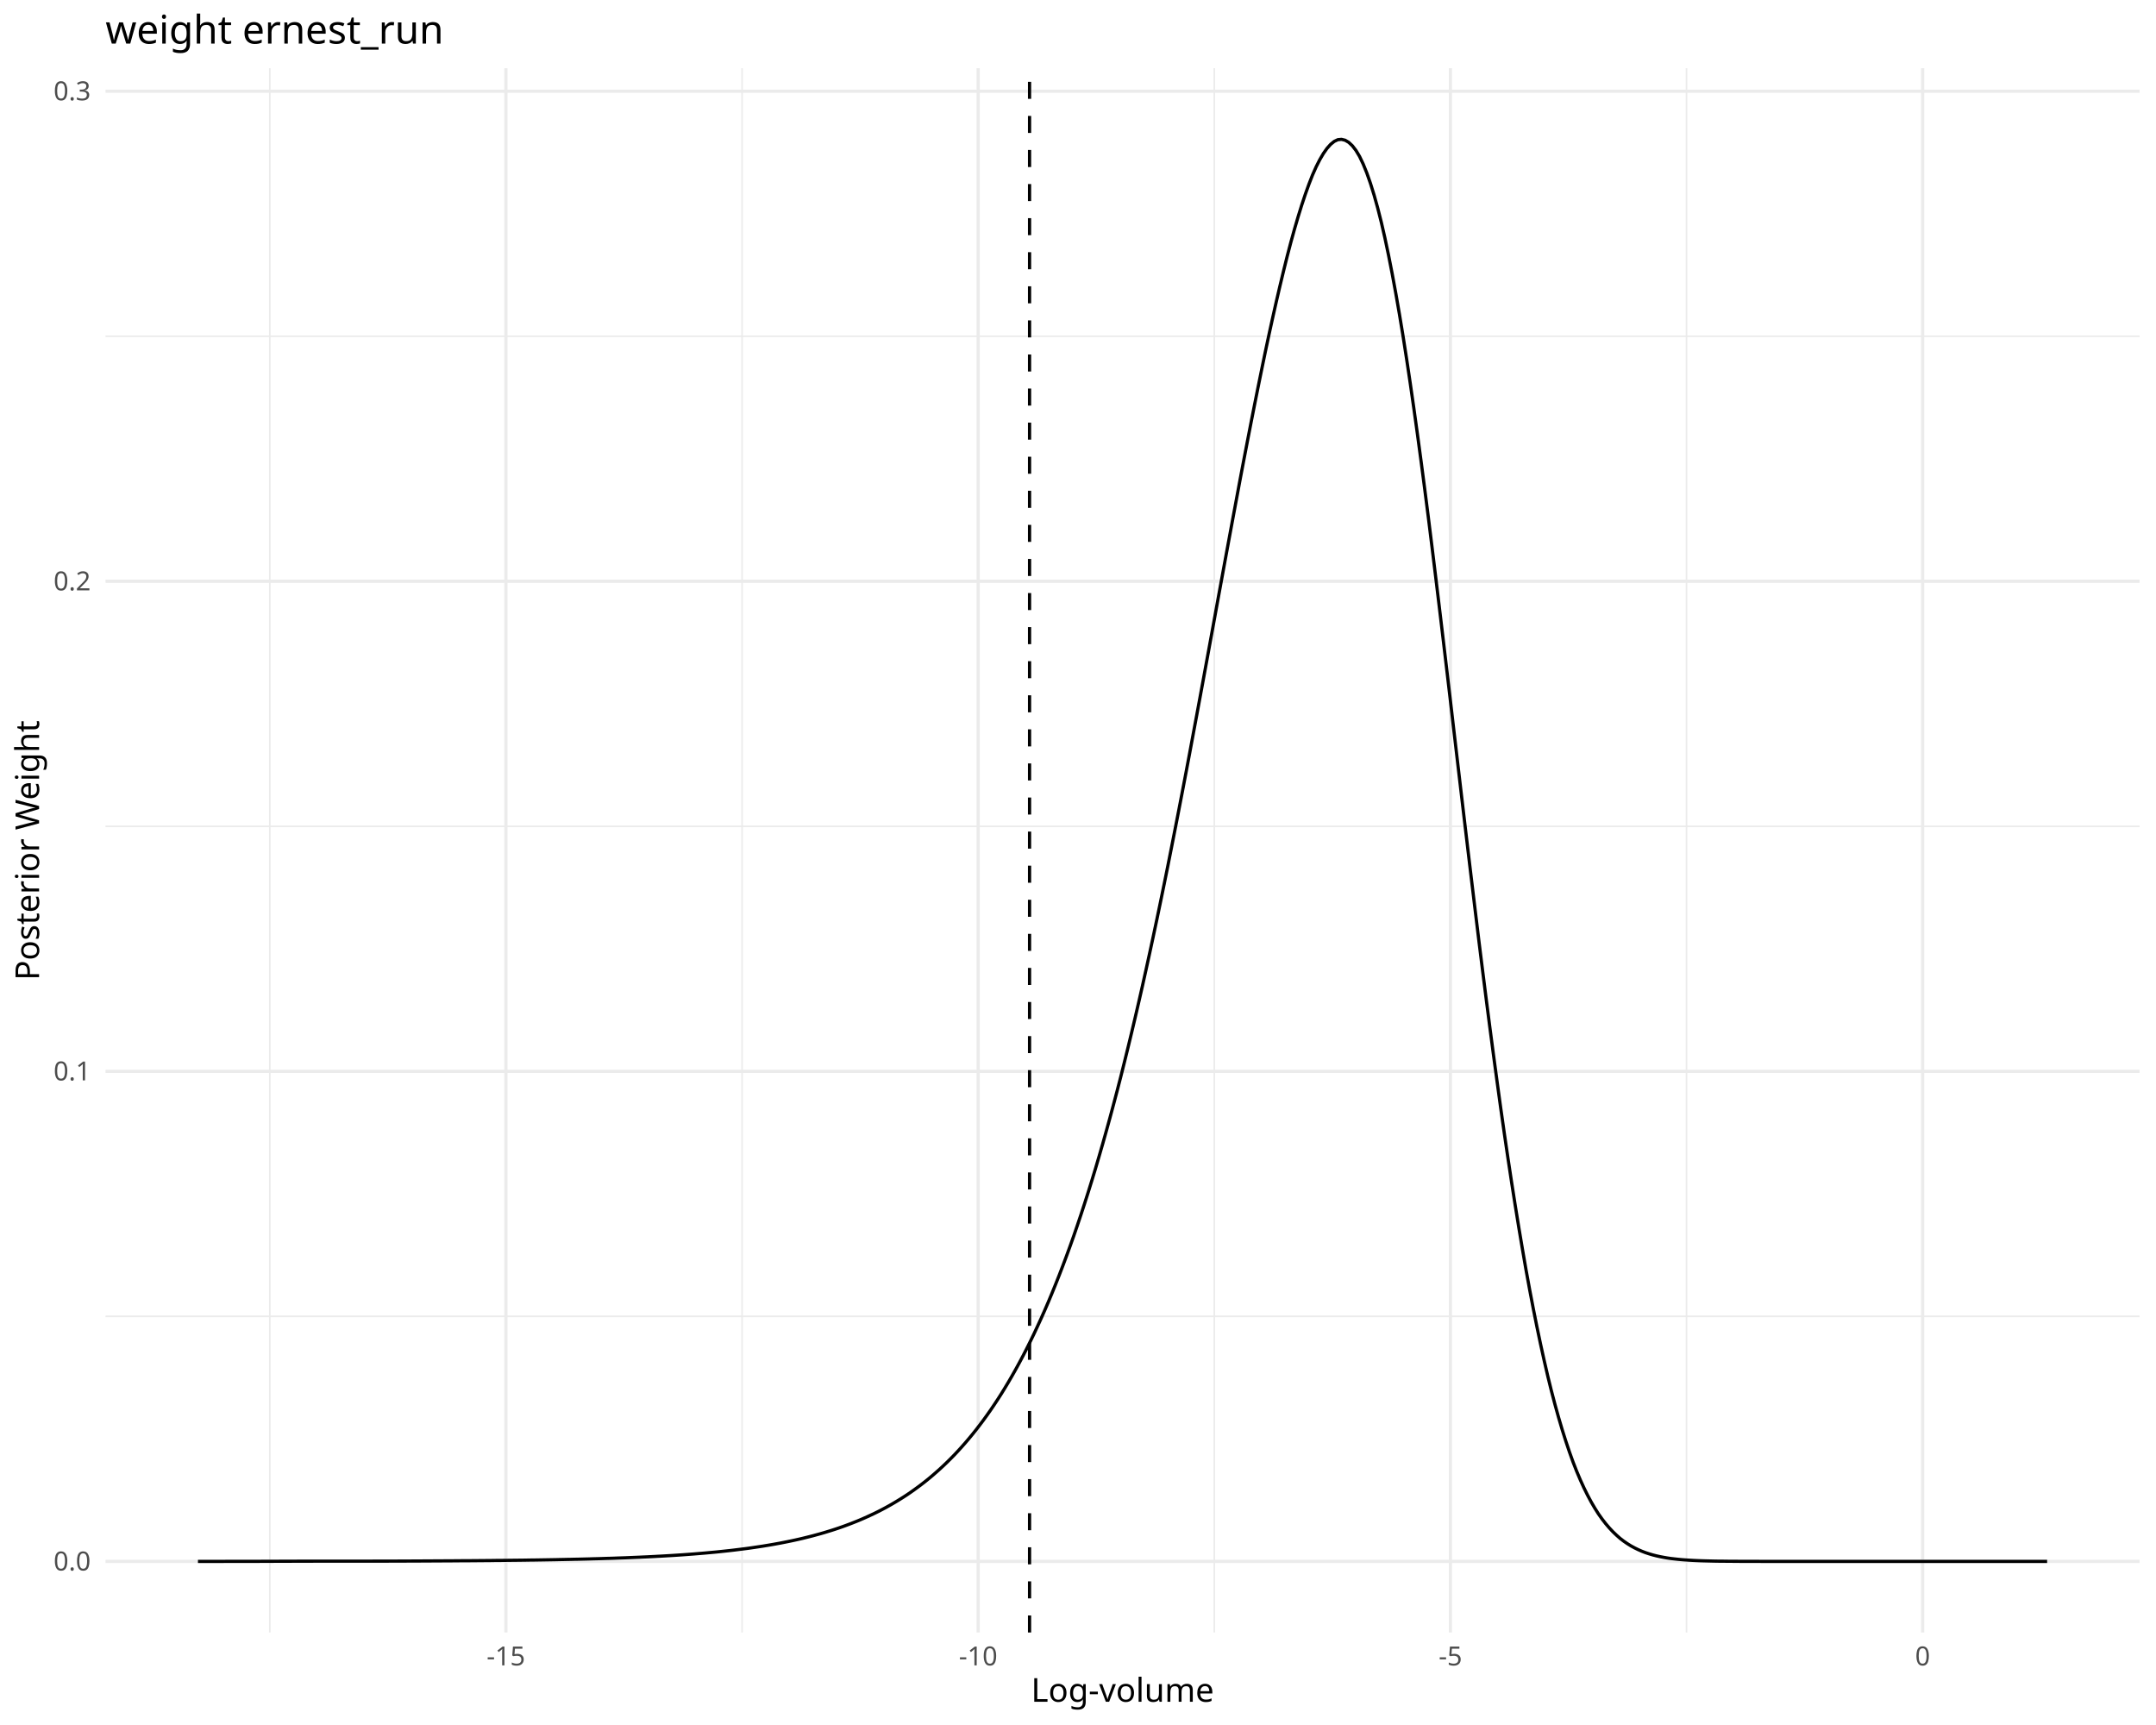
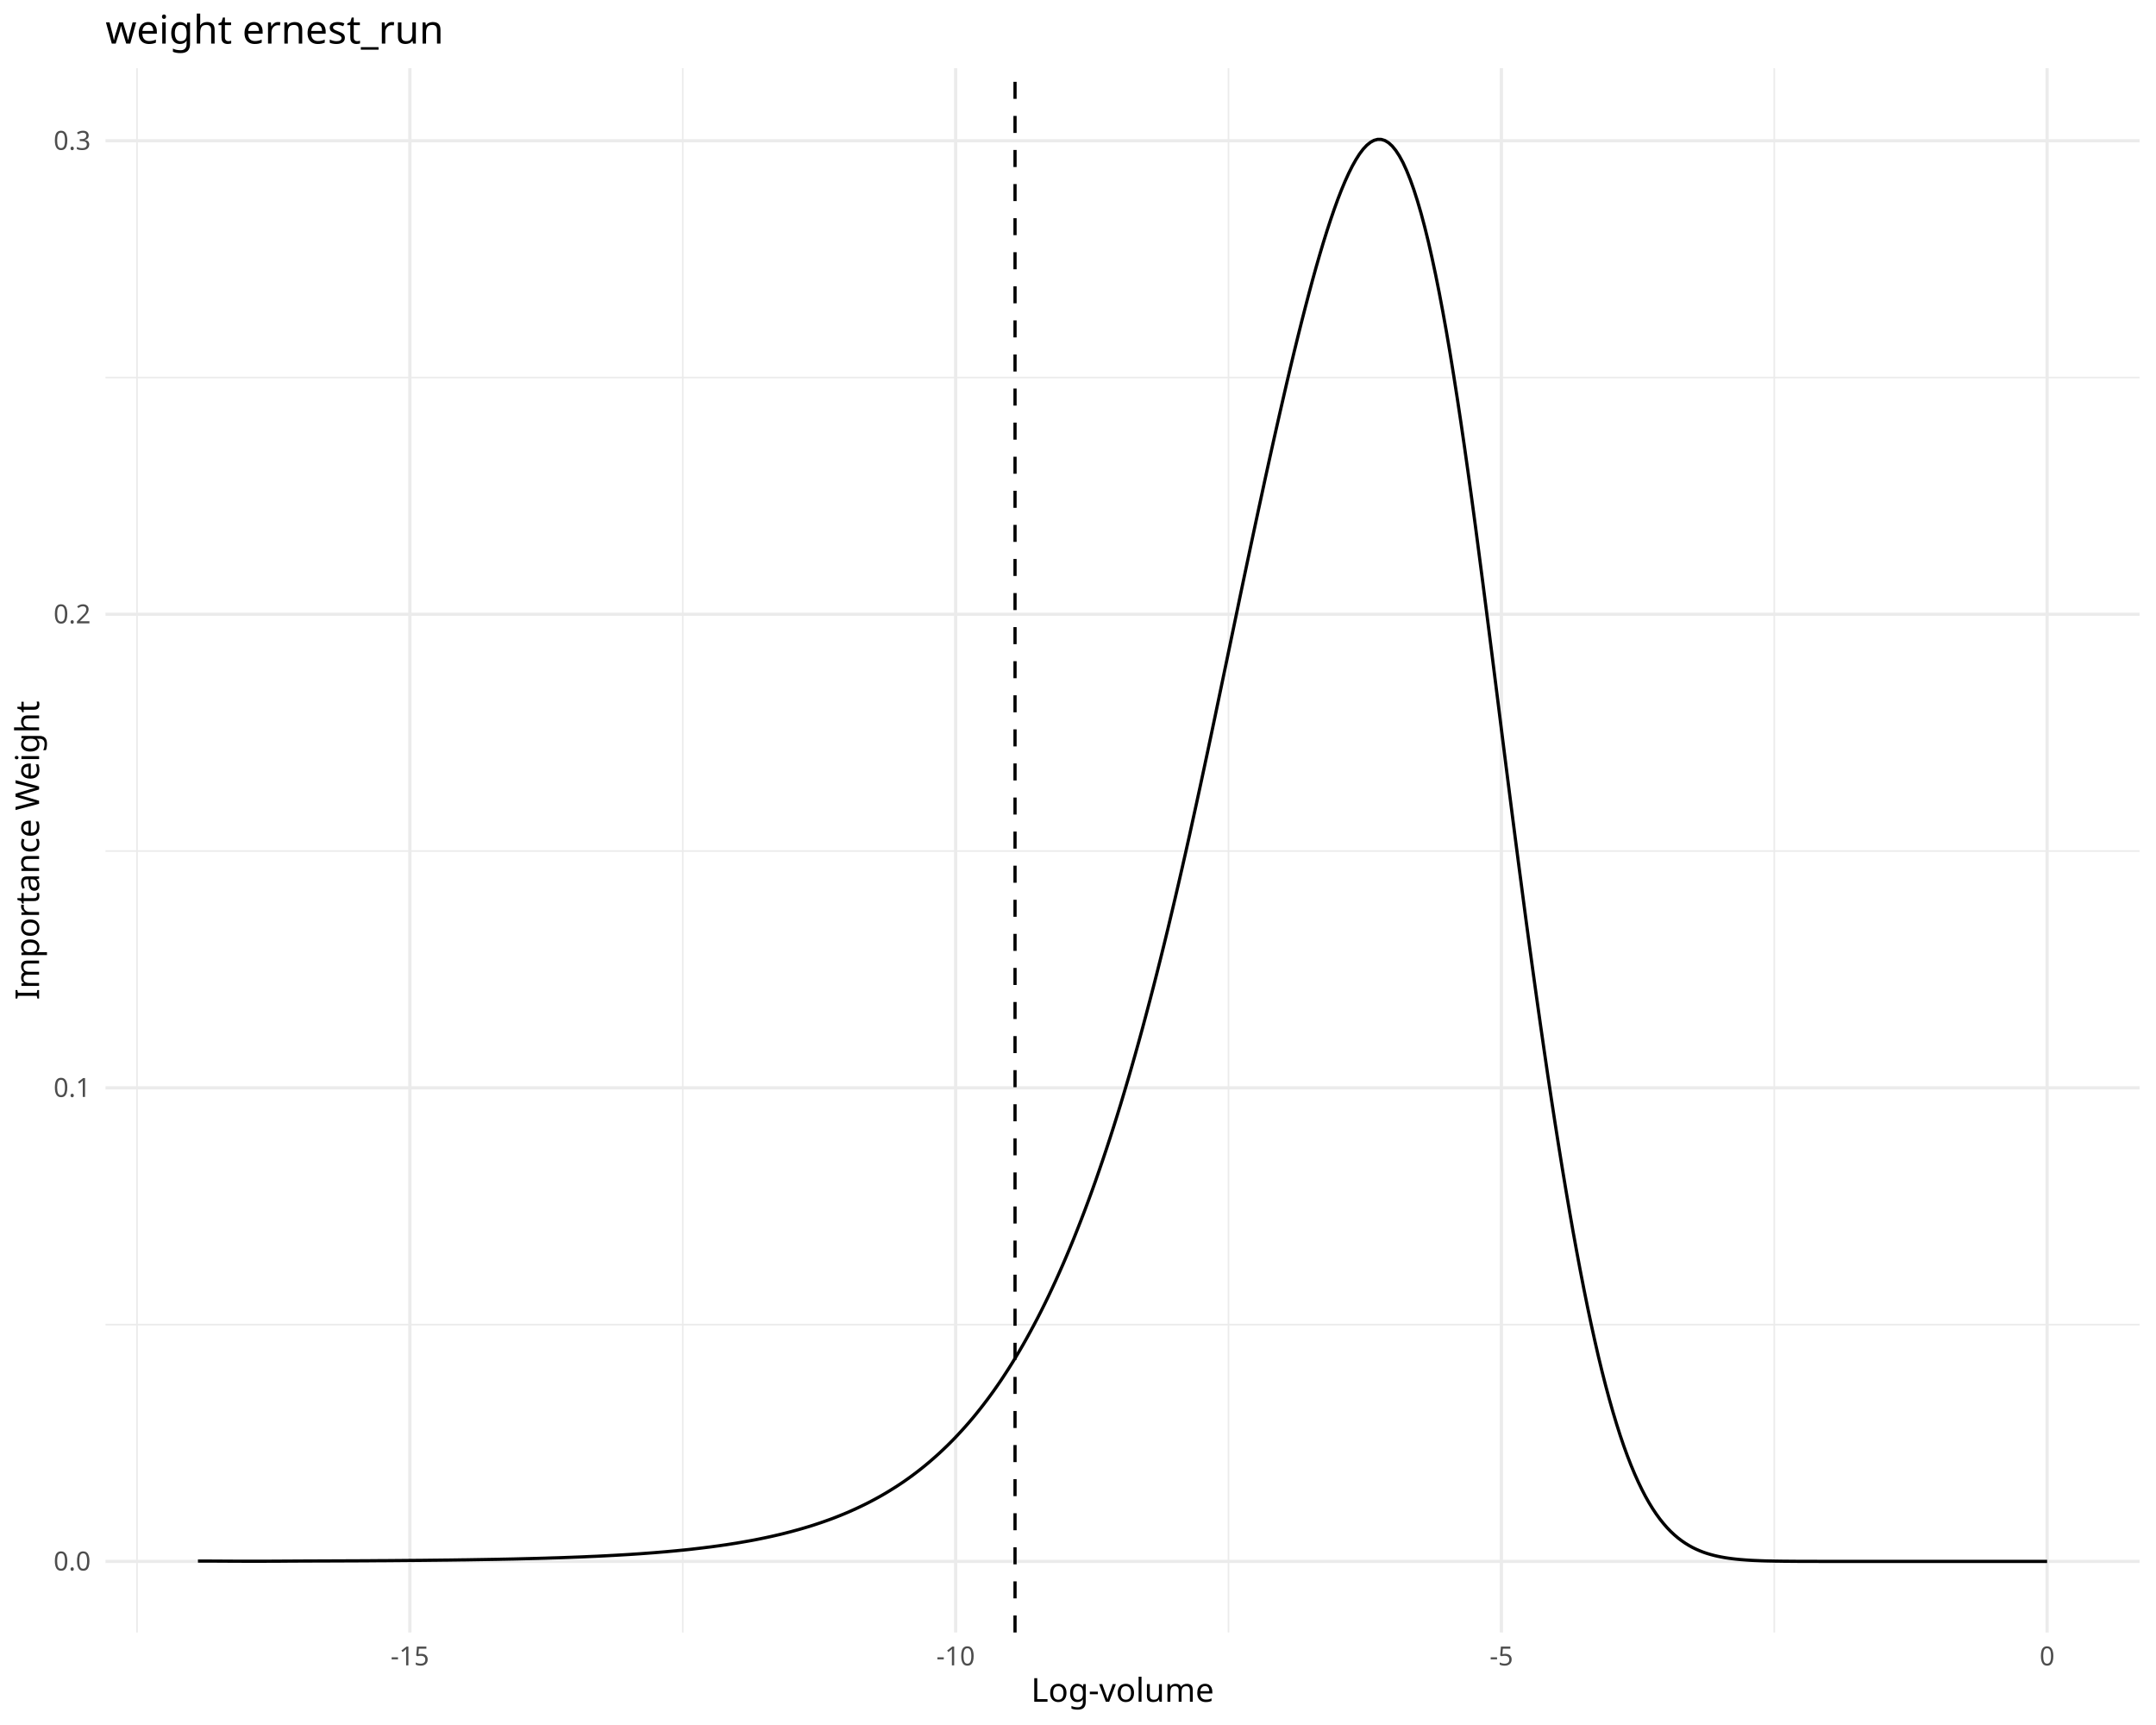
<svg xmlns="http://www.w3.org/2000/svg" class="svglite" data-engine-version="2.0" width="720.00pt" height="576.00pt" viewBox="0 0 720.00 576.00">
  <defs>
    <style type="text/css">
    .svglite line, .svglite polyline, .svglite polygon, .svglite path, .svglite rect, .svglite circle {
      fill: none;
      stroke: #000000;
      stroke-linecap: round;
      stroke-linejoin: round;
      stroke-miterlimit: 10.00;
    }
  </style>
  </defs>
  <rect width="100%" height="100%" style="stroke: none; fill: #FFFFFF;" />
  <defs>
    <clipPath id="cpMC4wMHw3MjAuMDB8MC4wMHw1NzYuMDA=">
      <rect x="0.00" y="0.00" width="720.00" height="576.00" />
    </clipPath>
  </defs>
  <g clip-path="url(#cpMC4wMHw3MjAuMDB8MC4wMHw1NzYuMDA=)">
</g>
  <defs>
    <clipPath id="cpMzUuMjR8NzE0LjUyfDIyLjc4fDU0NS4xMQ==">
      <rect x="35.24" y="22.78" width="679.28" height="522.33" />
    </clipPath>
  </defs>
  <g clip-path="url(#cpMzUuMjR8NzE0LjUyfDIyLjc4fDU0NS4xMQ==)">
-     <polyline points="35.24,439.55 714.52,439.55 " style="stroke-width: 0.53; stroke: #EBEBEB; stroke-linecap: butt;" />
-     <polyline points="35.24,275.92 714.52,275.92 " style="stroke-width: 0.53; stroke: #EBEBEB; stroke-linecap: butt;" />
-     <polyline points="35.24,112.28 714.52,112.28 " style="stroke-width: 0.53; stroke: #EBEBEB; stroke-linecap: butt;" />
-     <polyline points="90.10,545.11 90.10,22.78 " style="stroke-width: 0.53; stroke: #EBEBEB; stroke-linecap: butt;" />
-     <polyline points="247.81,545.11 247.81,22.78 " style="stroke-width: 0.53; stroke: #EBEBEB; stroke-linecap: butt;" />
-     <polyline points="405.51,545.11 405.51,22.78 " style="stroke-width: 0.53; stroke: #EBEBEB; stroke-linecap: butt;" />
-     <polyline points="563.22,545.11 563.22,22.78 " style="stroke-width: 0.53; stroke: #EBEBEB; stroke-linecap: butt;" />
+     <polyline points="35.24,442.31 714.52,442.31 " style="stroke-width: 0.53; stroke: #EBEBEB; stroke-linecap: butt;" />
+     <polyline points="35.24,284.18 714.52,284.18 " style="stroke-width: 0.53; stroke: #EBEBEB; stroke-linecap: butt;" />
+     <polyline points="35.24,126.06 714.52,126.06 " style="stroke-width: 0.53; stroke: #EBEBEB; stroke-linecap: butt;" />
+     <polyline points="45.76,545.11 45.76,22.78 " style="stroke-width: 0.53; stroke: #EBEBEB; stroke-linecap: butt;" />
+     <polyline points="228.01,545.11 228.01,22.78 " style="stroke-width: 0.53; stroke: #EBEBEB; stroke-linecap: butt;" />
+     <polyline points="410.26,545.11 410.26,22.78 " style="stroke-width: 0.53; stroke: #EBEBEB; stroke-linecap: butt;" />
+     <polyline points="592.52,545.11 592.52,22.78 " style="stroke-width: 0.53; stroke: #EBEBEB; stroke-linecap: butt;" />
    <polyline points="35.24,521.37 714.52,521.37 " style="stroke-width: 1.07; stroke: #EBEBEB; stroke-linecap: butt;" />
-     <polyline points="35.24,357.73 714.52,357.73 " style="stroke-width: 1.07; stroke: #EBEBEB; stroke-linecap: butt;" />
-     <polyline points="35.24,194.10 714.52,194.10 " style="stroke-width: 1.07; stroke: #EBEBEB; stroke-linecap: butt;" />
-     <polyline points="35.24,30.46 714.52,30.46 " style="stroke-width: 1.07; stroke: #EBEBEB; stroke-linecap: butt;" />
-     <polyline points="168.95,545.11 168.95,22.78 " style="stroke-width: 1.07; stroke: #EBEBEB; stroke-linecap: butt;" />
-     <polyline points="326.66,545.11 326.66,22.78 " style="stroke-width: 1.07; stroke: #EBEBEB; stroke-linecap: butt;" />
-     <polyline points="484.37,545.11 484.37,22.78 " style="stroke-width: 1.07; stroke: #EBEBEB; stroke-linecap: butt;" />
-     <polyline points="642.07,545.11 642.07,22.78 " style="stroke-width: 1.07; stroke: #EBEBEB; stroke-linecap: butt;" />
-     <polyline points="66.11,521.37 67.32,521.37 68.53,521.37 69.74,521.37 70.95,521.37 72.16,521.37 73.37,521.37 74.57,521.37 75.78,521.36 76.99,521.36 78.20,521.36 79.41,521.36 80.62,521.36 81.82,521.36 83.03,521.35 84.24,521.35 85.45,521.35 86.66,521.35 87.87,521.34 89.08,521.34 90.28,521.34 91.49,521.33 92.70,521.33 93.91,521.32 95.12,521.32 96.33,521.32 97.53,521.31 98.74,521.31 99.95,521.30 101.16,521.30 102.37,521.30 103.58,521.30 104.79,521.29 105.99,521.29 107.20,521.29 108.41,521.29 109.62,521.29 110.83,521.29 112.04,521.29 113.25,521.29 114.45,521.29 115.66,521.29 116.87,521.29 118.08,521.29 119.29,521.29 120.50,521.29 121.70,521.29 122.91,521.29 124.12,521.29 125.33,521.28 126.54,521.28 127.75,521.28 128.96,521.28 130.16,521.27 131.37,521.27 132.58,521.27 133.79,521.26 135.00,521.26 136.21,521.25 137.41,521.25 138.62,521.24 139.83,521.24 141.04,521.23 142.25,521.22 143.46,521.22 144.67,521.21 145.87,521.20 147.08,521.20 148.29,521.19 149.50,521.18 150.71,521.18 151.92,521.17 153.12,521.16 154.33,521.15 155.54,521.14 156.75,521.14 157.96,521.13 159.17,521.12 160.38,521.11 161.58,521.10 162.79,521.09 164.00,521.08 165.21,521.06 166.42,521.05 167.63,521.04 168.83,521.03 170.04,521.01 171.25,521.00 172.46,520.99 173.67,520.97 174.88,520.96 176.09,520.94 177.29,520.92 178.50,520.91 179.71,520.89 180.92,520.87 182.13,520.85 183.34,520.83 184.55,520.81 185.75,520.79 186.96,520.76 188.17,520.74 189.38,520.71 190.59,520.69 191.80,520.66 193.00,520.64 194.21,520.61 195.42,520.58 196.63,520.55 197.84,520.51 199.05,520.48 200.26,520.45 201.46,520.41 202.67,520.37 203.88,520.34 205.09,520.30 206.30,520.25 207.51,520.21 208.71,520.17 209.92,520.12 211.13,520.07 212.34,520.02 213.55,519.97 214.76,519.91 215.97,519.86 217.17,519.80 218.38,519.74 219.59,519.67 220.80,519.61 222.01,519.54 223.22,519.47 224.42,519.40 225.63,519.32 226.84,519.24 228.05,519.16 229.26,519.07 230.47,518.98 231.68,518.89 232.88,518.79 234.09,518.69 235.30,518.59 236.51,518.48 237.72,518.37 238.93,518.26 240.13,518.14 241.34,518.01 242.55,517.88 243.76,517.75 244.97,517.61 246.18,517.46 247.39,517.31 248.59,517.16 249.80,517.00 251.01,516.83 252.22,516.65 253.43,516.47 254.64,516.29 255.84,516.09 257.05,515.89 258.26,515.68 259.47,515.46 260.68,515.24 261.89,515.00 263.10,514.76 264.30,514.51 265.51,514.25 266.72,513.98 267.93,513.70 269.14,513.40 270.35,513.10 271.56,512.79 272.76,512.46 273.97,512.13 275.18,511.78 276.39,511.41 277.60,511.04 278.81,510.65 280.01,510.25 281.22,509.83 282.43,509.39 283.64,508.94 284.85,508.47 286.06,507.99 287.27,507.49 288.47,506.97 289.68,506.43 290.89,505.87 292.10,505.30 293.31,504.70 294.52,504.08 295.72,503.44 296.93,502.77 298.14,502.08 299.35,501.36 300.56,500.62 301.77,499.86 302.98,499.07 304.18,498.25 305.39,497.39 306.60,496.51 307.81,495.60 309.02,494.66 310.23,493.68 311.43,492.67 312.64,491.62 313.85,490.54 315.06,489.42 316.27,488.26 317.48,487.06 318.69,485.83 319.89,484.55 321.10,483.22 322.31,481.85 323.52,480.43 324.73,478.97 325.94,477.46 327.14,475.90 328.35,474.29 329.56,472.62 330.77,470.90 331.98,469.12 333.19,467.29 334.40,465.40 335.60,463.45 336.81,461.43 338.02,459.35 339.23,457.20 340.44,454.99 341.65,452.71 342.85,450.37 344.06,447.95 345.27,445.45 346.48,442.87 347.69,440.23 348.90,437.51 350.11,434.71 351.31,431.83 352.52,428.85 353.73,425.79 354.94,422.65 356.15,419.42 357.36,416.11 358.57,412.71 359.77,409.21 360.98,405.61 362.19,401.91 363.40,398.13 364.61,394.24 365.82,390.27 367.02,386.19 368.23,382.00 369.44,377.71 370.65,373.32 371.86,368.83 373.07,364.24 374.28,359.55 375.48,354.75 376.69,349.83 377.90,344.82 379.11,339.70 380.32,334.48 381.53,329.17 382.73,323.75 383.94,318.23 385.15,312.60 386.36,306.89 387.57,301.08 388.78,295.19 389.99,289.21 391.19,283.15 392.40,277.00 393.61,270.78 394.82,264.50 396.03,258.16 397.24,251.75 398.44,245.30 399.65,238.80 400.86,232.26 402.07,225.69 403.28,219.10 404.49,212.50 405.70,205.88 406.90,199.27 408.11,192.66 409.32,186.07 410.53,179.51 411.74,172.98 412.95,166.49 414.15,160.04 415.36,153.67 416.57,147.37 417.78,141.14 418.99,135.00 420.20,128.96 421.41,123.03 422.61,117.21 423.82,111.54 425.03,106.02 426.24,100.65 427.45,95.44 428.66,90.41 429.86,85.57 431.07,80.95 432.28,76.57 433.49,72.43 434.70,68.52 435.91,64.88 437.12,61.51 438.32,58.43 439.53,55.71 440.74,53.32 441.95,51.26 443.16,49.54 444.37,48.19 445.58,47.21 446.78,46.64 447.99,46.53 449.20,46.82 450.41,47.53 451.62,48.67 452.83,50.24 454.03,52.24 455.24,54.78 456.45,57.77 457.66,61.21 458.87,65.10 460.08,69.44 461.29,74.22 462.49,79.45 463.70,85.19 464.91,91.34 466.12,97.90 467.33,104.85 468.54,112.17 469.74,119.86 470.95,127.95 472.16,136.37 473.37,145.09 474.58,154.08 475.79,163.32 477.00,172.79 478.20,182.46 479.41,192.34 480.62,202.36 481.83,212.48 483.04,222.70 484.25,232.98 485.45,243.30 486.66,253.63 487.87,263.94 489.08,274.21 490.29,284.41 491.50,294.52 492.71,304.54 493.91,314.43 495.12,324.14 496.33,333.69 497.54,343.06 498.75,352.23 499.96,361.21 501.16,369.96 502.37,378.47 503.58,386.71 504.79,394.69 506.00,402.43 507.21,409.90 508.42,417.10 509.62,424.04 510.83,430.64 512.04,436.96 513.25,443.00 514.46,448.77 515.67,454.25 516.87,459.46 518.08,464.38 519.29,468.99 520.50,473.34 521.71,477.43 522.92,481.26 524.13,484.86 525.33,488.21 526.54,491.30 527.75,494.16 528.96,496.81 530.17,499.26 531.38,501.52 532.59,503.59 533.79,505.49 535.00,507.20 536.21,508.76 537.42,510.18 538.63,511.47 539.84,512.63 541.04,513.69 542.25,514.62 543.46,515.45 544.67,516.20 545.88,516.86 547.09,517.45 548.30,517.98 549.50,518.44 550.71,518.84 551.92,519.20 553.13,519.51 554.34,519.78 555.55,520.01 556.75,520.22 557.96,520.40 559.17,520.54 560.38,520.67 561.59,520.79 562.80,520.88 564.01,520.96 565.21,521.03 566.42,521.09 567.63,521.14 568.84,521.18 570.05,521.21 571.26,521.24 572.46,521.27 573.67,521.29 574.88,521.30 576.09,521.31 577.30,521.33 578.51,521.33 579.72,521.34 580.92,521.35 582.13,521.35 583.34,521.36 584.55,521.36 585.76,521.36 586.97,521.36 588.17,521.37 589.38,521.37 590.59,521.37 591.80,521.37 593.01,521.37 594.22,521.37 595.43,521.37 596.63,521.37 597.84,521.37 599.05,521.37 600.26,521.37 601.47,521.37 602.68,521.37 603.88,521.37 605.09,521.37 606.30,521.37 607.51,521.37 608.72,521.37 609.93,521.37 611.14,521.37 612.34,521.37 613.55,521.37 614.76,521.37 615.97,521.37 617.18,521.37 618.39,521.37 619.60,521.37 620.80,521.37 622.01,521.37 623.22,521.37 624.43,521.37 625.64,521.37 626.85,521.37 628.05,521.37 629.26,521.37 630.47,521.37 631.68,521.37 632.89,521.37 634.10,521.37 635.31,521.37 636.51,521.37 637.72,521.37 638.93,521.37 640.14,521.37 641.35,521.37 642.56,521.37 643.76,521.37 644.97,521.37 646.18,521.37 647.39,521.37 648.60,521.37 649.81,521.37 651.02,521.37 652.22,521.37 653.43,521.37 654.64,521.37 655.85,521.37 657.06,521.37 658.27,521.37 659.47,521.37 660.68,521.37 661.89,521.37 663.10,521.37 664.31,521.37 665.52,521.37 666.73,521.37 667.93,521.37 669.14,521.37 670.35,521.37 671.56,521.37 672.77,521.37 673.98,521.37 675.18,521.37 676.39,521.37 677.60,521.37 678.81,521.37 680.02,521.37 681.23,521.37 682.44,521.37 683.64,521.37 " style="stroke-width: 1.07; stroke-linecap: butt;" />
-     <line x1="343.82" y1="545.11" x2="343.82" y2="22.78" style="stroke-width: 1.07; stroke-dasharray: 5.69,5.69; stroke-linecap: butt;" />
+     <polyline points="35.24,363.25 714.52,363.25 " style="stroke-width: 1.07; stroke: #EBEBEB; stroke-linecap: butt;" />
+     <polyline points="35.24,205.12 714.52,205.12 " style="stroke-width: 1.07; stroke: #EBEBEB; stroke-linecap: butt;" />
+     <polyline points="35.24,47.00 714.52,47.00 " style="stroke-width: 1.07; stroke: #EBEBEB; stroke-linecap: butt;" />
+     <polyline points="136.88,545.11 136.88,22.78 " style="stroke-width: 1.07; stroke: #EBEBEB; stroke-linecap: butt;" />
+     <polyline points="319.14,545.11 319.14,22.78 " style="stroke-width: 1.07; stroke: #EBEBEB; stroke-linecap: butt;" />
+     <polyline points="501.39,545.11 501.39,22.78 " style="stroke-width: 1.07; stroke: #EBEBEB; stroke-linecap: butt;" />
+     <polyline points="683.64,545.11 683.64,22.78 " style="stroke-width: 1.07; stroke: #EBEBEB; stroke-linecap: butt;" />
+     <polyline points="66.11,521.26 67.32,521.26 68.53,521.26 69.74,521.26 70.95,521.27 72.16,521.27 73.37,521.28 74.57,521.29 75.78,521.29 76.99,521.30 78.20,521.31 79.41,521.31 80.62,521.31 81.82,521.32 83.03,521.32 84.24,521.32 85.45,521.32 86.66,521.32 87.87,521.32 89.08,521.31 90.28,521.31 91.49,521.30 92.70,521.30 93.91,521.29 95.12,521.28 96.33,521.27 97.53,521.27 98.74,521.26 99.95,521.25 101.16,521.25 102.37,521.24 103.58,521.24 104.79,521.23 105.99,521.23 107.20,521.22 108.41,521.22 109.62,521.22 110.83,521.21 112.04,521.21 113.25,521.20 114.45,521.20 115.66,521.19 116.87,521.19 118.08,521.18 119.29,521.18 120.50,521.17 121.70,521.16 122.91,521.16 124.12,521.15 125.33,521.14 126.54,521.13 127.75,521.13 128.96,521.12 130.16,521.11 131.37,521.10 132.58,521.09 133.79,521.08 135.00,521.07 136.21,521.06 137.41,521.05 138.62,521.04 139.83,521.03 141.04,521.02 142.25,521.01 143.46,520.99 144.67,520.98 145.87,520.97 147.08,520.95 148.29,520.94 149.50,520.93 150.71,520.91 151.92,520.90 153.12,520.88 154.33,520.86 155.54,520.85 156.75,520.83 157.96,520.81 159.17,520.79 160.38,520.77 161.58,520.75 162.79,520.73 164.00,520.71 165.21,520.69 166.42,520.67 167.63,520.64 168.83,520.62 170.04,520.59 171.25,520.57 172.46,520.54 173.67,520.51 174.88,520.48 176.09,520.45 177.29,520.42 178.50,520.39 179.71,520.36 180.92,520.32 182.13,520.29 183.34,520.25 184.55,520.21 185.75,520.18 186.96,520.14 188.17,520.10 189.38,520.05 190.59,520.01 191.80,519.96 193.00,519.92 194.21,519.87 195.42,519.82 196.63,519.76 197.84,519.71 199.05,519.66 200.26,519.60 201.46,519.54 202.67,519.48 203.88,519.41 205.09,519.35 206.30,519.28 207.51,519.21 208.71,519.14 209.92,519.07 211.13,518.99 212.34,518.91 213.55,518.83 214.76,518.74 215.97,518.65 217.17,518.56 218.38,518.47 219.59,518.37 220.80,518.27 222.01,518.17 223.22,518.06 224.42,517.95 225.63,517.84 226.84,517.72 228.05,517.60 229.26,517.48 230.47,517.35 231.68,517.21 232.88,517.07 234.09,516.93 235.30,516.78 236.51,516.63 237.72,516.48 238.93,516.31 240.13,516.15 241.34,515.97 242.55,515.80 243.76,515.61 244.97,515.42 246.18,515.23 247.39,515.02 248.59,514.81 249.80,514.60 251.01,514.38 252.22,514.15 253.43,513.91 254.64,513.66 255.84,513.41 257.05,513.15 258.26,512.88 259.47,512.60 260.68,512.32 261.89,512.02 263.10,511.71 264.30,511.40 265.51,511.07 266.72,510.74 267.93,510.39 269.14,510.03 270.35,509.67 271.56,509.29 272.76,508.89 273.97,508.49 275.18,508.07 276.39,507.64 277.60,507.20 278.81,506.74 280.01,506.27 281.22,505.78 282.43,505.28 283.64,504.76 284.85,504.22 286.06,503.67 287.27,503.10 288.47,502.52 289.68,501.92 290.89,501.29 292.10,500.65 293.31,499.99 294.52,499.31 295.72,498.61 296.93,497.88 298.14,497.13 299.35,496.37 300.56,495.57 301.77,494.76 302.98,493.91 304.18,493.05 305.39,492.15 306.60,491.23 307.81,490.28 309.02,489.30 310.23,488.29 311.43,487.25 312.64,486.19 313.85,485.09 315.06,483.95 316.27,482.79 317.48,481.59 318.69,480.36 319.89,479.09 321.10,477.78 322.31,476.44 323.52,475.06 324.73,473.64 325.94,472.18 327.14,470.67 328.35,469.13 329.56,467.54 330.77,465.91 331.98,464.23 333.19,462.50 334.40,460.73 335.60,458.91 336.81,457.04 338.02,455.12 339.23,453.14 340.44,451.11 341.65,449.03 342.85,446.90 344.06,444.70 345.27,442.45 346.48,440.15 347.69,437.78 348.90,435.35 350.11,432.86 351.31,430.31 352.52,427.70 353.73,425.01 354.94,422.27 356.15,419.45 357.36,416.57 358.57,413.62 359.77,410.60 360.98,407.51 362.19,404.35 363.40,401.12 364.61,397.81 365.82,394.43 367.02,390.97 368.23,387.44 369.44,383.83 370.65,380.14 371.86,376.37 373.07,372.52 374.28,368.60 375.48,364.59 376.69,360.51 377.90,356.35 379.11,352.10 380.32,347.77 381.53,343.36 382.73,338.87 383.94,334.30 385.15,329.65 386.36,324.92 387.57,320.11 388.78,315.23 389.99,310.26 391.19,305.22 392.40,300.10 393.61,294.90 394.82,289.64 396.03,284.30 397.24,278.90 398.44,273.43 399.65,267.91 400.86,262.33 402.07,256.70 403.28,251.03 404.49,245.32 405.70,239.58 406.90,233.82 408.11,228.03 409.32,222.24 410.53,216.44 411.74,210.64 412.95,204.85 414.15,199.07 415.36,193.31 416.57,187.58 417.78,181.87 418.99,176.19 420.20,170.55 421.41,164.96 422.61,159.40 423.82,153.90 425.03,148.44 426.24,143.05 427.45,137.71 428.66,132.45 429.86,127.25 431.07,122.14 432.28,117.11 433.49,112.18 434.70,107.34 435.91,102.62 437.12,98.01 438.32,93.53 439.53,89.18 440.74,84.98 441.95,80.93 443.16,77.05 444.37,73.35 445.58,69.83 446.78,66.51 447.99,63.40 449.20,60.51 450.41,57.85 451.62,55.43 452.83,53.28 454.03,51.39 455.24,49.79 456.45,48.50 457.66,47.52 458.87,46.86 460.08,46.53 461.29,46.55 462.49,46.92 463.70,47.65 464.91,48.75 466.12,50.23 467.33,52.08 468.54,54.31 469.74,56.94 470.95,59.95 472.16,63.34 473.37,67.12 474.58,71.27 475.79,75.81 477.00,80.71 478.20,86.00 479.41,91.65 480.62,97.67 481.83,104.06 483.04,110.80 484.25,117.89 485.45,125.29 486.66,133.01 487.87,141.03 489.08,149.32 490.29,157.86 491.50,166.63 492.71,175.60 493.91,184.75 495.12,194.04 496.33,203.44 497.54,212.93 498.75,222.48 499.96,232.07 501.16,241.66 502.37,251.23 503.58,260.77 504.79,270.25 506.00,279.65 507.21,288.96 508.42,298.17 509.62,307.27 510.83,316.24 512.04,325.07 513.25,333.76 514.46,342.31 515.67,350.69 516.87,358.91 518.08,366.95 519.29,374.82 520.50,382.50 521.71,389.98 522.92,397.27 524.13,404.36 525.33,411.23 526.54,417.88 527.75,424.32 528.96,430.52 530.17,436.49 531.38,442.21 532.59,447.69 533.79,452.93 535.00,457.92 536.21,462.66 537.42,467.16 538.63,471.42 539.84,475.44 541.04,479.22 542.25,482.78 543.46,486.11 544.67,489.23 545.88,492.13 547.09,494.83 548.30,497.34 549.50,499.66 550.71,501.80 551.92,503.78 553.13,505.59 554.34,507.25 555.55,508.76 556.75,510.14 557.96,511.39 559.17,512.52 560.38,513.55 561.59,514.47 562.80,515.30 564.01,516.04 565.21,516.71 566.42,517.30 567.63,517.83 568.84,518.30 570.05,518.71 571.26,519.07 572.46,519.39 573.67,519.67 574.88,519.91 576.09,520.13 577.30,520.31 578.51,520.47 579.72,520.61 580.92,520.73 582.13,520.83 583.34,520.92 584.55,521.00 585.76,521.06 586.97,521.11 588.17,521.16 589.38,521.20 590.59,521.23 591.80,521.25 593.01,521.28 594.22,521.29 595.43,521.31 596.63,521.32 597.84,521.33 599.05,521.34 600.26,521.35 601.47,521.35 602.68,521.36 603.88,521.36 605.09,521.36 606.30,521.36 607.51,521.37 608.72,521.37 609.93,521.37 611.14,521.37 612.34,521.37 613.55,521.37 614.76,521.37 615.97,521.37 617.18,521.37 618.39,521.37 619.60,521.37 620.80,521.37 622.01,521.37 623.22,521.37 624.43,521.37 625.64,521.37 626.85,521.37 628.05,521.37 629.26,521.37 630.47,521.37 631.68,521.37 632.89,521.37 634.10,521.37 635.31,521.37 636.51,521.37 637.72,521.37 638.93,521.37 640.14,521.37 641.35,521.37 642.56,521.37 643.76,521.37 644.97,521.37 646.18,521.37 647.39,521.37 648.60,521.37 649.81,521.37 651.02,521.37 652.22,521.37 653.43,521.37 654.64,521.37 655.85,521.37 657.06,521.37 658.27,521.37 659.47,521.37 660.68,521.37 661.89,521.37 663.10,521.37 664.31,521.37 665.52,521.37 666.73,521.37 667.93,521.37 669.14,521.37 670.35,521.37 671.56,521.37 672.77,521.37 673.98,521.37 675.18,521.37 676.39,521.37 677.60,521.37 678.81,521.37 680.02,521.37 681.23,521.37 682.44,521.37 683.64,521.37 " style="stroke-width: 1.07; stroke-linecap: butt;" />
+     <line x1="338.97" y1="545.11" x2="338.97" y2="22.78" style="stroke-width: 1.07; stroke-dasharray: 5.69,5.69; stroke-linecap: butt;" />
  </g>
  <g clip-path="url(#cpMC4wMHw3MjAuMDB8MC4wMHw1NzYuMDA=)">
    <text x="30.31" y="524.40" text-anchor="end" style="font-size: 8.80px; fill: #4D4D4D; font-family: sans;" textLength="12.23px" lengthAdjust="spacingAndGlyphs">0.0</text>
-     <text x="30.31" y="360.76" text-anchor="end" style="font-size: 8.80px; fill: #4D4D4D; font-family: sans;" textLength="12.23px" lengthAdjust="spacingAndGlyphs">0.1</text>
-     <text x="30.31" y="197.13" text-anchor="end" style="font-size: 8.80px; fill: #4D4D4D; font-family: sans;" textLength="12.23px" lengthAdjust="spacingAndGlyphs">0.2</text>
-     <text x="30.31" y="33.49" text-anchor="end" style="font-size: 8.80px; fill: #4D4D4D; font-family: sans;" textLength="12.23px" lengthAdjust="spacingAndGlyphs">0.3</text>
-     <text x="168.95" y="556.10" text-anchor="middle" style="font-size: 8.80px; fill: #4D4D4D; font-family: sans;" textLength="12.72px" lengthAdjust="spacingAndGlyphs">-15</text>
-     <text x="326.66" y="556.10" text-anchor="middle" style="font-size: 8.80px; fill: #4D4D4D; font-family: sans;" textLength="12.72px" lengthAdjust="spacingAndGlyphs">-10</text>
-     <text x="484.37" y="556.10" text-anchor="middle" style="font-size: 8.80px; fill: #4D4D4D; font-family: sans;" textLength="7.82px" lengthAdjust="spacingAndGlyphs">-5</text>
-     <text x="642.07" y="556.10" text-anchor="middle" style="font-size: 8.80px; fill: #4D4D4D; font-family: sans;" textLength="4.89px" lengthAdjust="spacingAndGlyphs">0</text>
+     <text x="30.31" y="366.27" text-anchor="end" style="font-size: 8.80px; fill: #4D4D4D; font-family: sans;" textLength="12.23px" lengthAdjust="spacingAndGlyphs">0.1</text>
+     <text x="30.31" y="208.15" text-anchor="end" style="font-size: 8.80px; fill: #4D4D4D; font-family: sans;" textLength="12.23px" lengthAdjust="spacingAndGlyphs">0.2</text>
+     <text x="30.31" y="50.03" text-anchor="end" style="font-size: 8.80px; fill: #4D4D4D; font-family: sans;" textLength="12.23px" lengthAdjust="spacingAndGlyphs">0.3</text>
+     <text x="136.88" y="556.10" text-anchor="middle" style="font-size: 8.80px; fill: #4D4D4D; font-family: sans;" textLength="12.72px" lengthAdjust="spacingAndGlyphs">-15</text>
+     <text x="319.14" y="556.10" text-anchor="middle" style="font-size: 8.80px; fill: #4D4D4D; font-family: sans;" textLength="12.72px" lengthAdjust="spacingAndGlyphs">-10</text>
+     <text x="501.39" y="556.10" text-anchor="middle" style="font-size: 8.80px; fill: #4D4D4D; font-family: sans;" textLength="7.82px" lengthAdjust="spacingAndGlyphs">-5</text>
+     <text x="683.64" y="556.10" text-anchor="middle" style="font-size: 8.80px; fill: #4D4D4D; font-family: sans;" textLength="4.89px" lengthAdjust="spacingAndGlyphs">0</text>
    <text x="374.88" y="568.24" text-anchor="middle" style="font-size: 11.00px; font-family: sans;" textLength="57.49px" lengthAdjust="spacingAndGlyphs">Log-volume</text>
-     <text transform="translate(13.05,283.95) rotate(-90)" text-anchor="middle" style="font-size: 11.00px; font-family: sans;" textLength="81.31px" lengthAdjust="spacingAndGlyphs">Posterior Weight</text>
+     <text transform="translate(13.05,283.95) rotate(-90)" text-anchor="middle" style="font-size: 11.00px; font-family: sans;" textLength="92.33px" lengthAdjust="spacingAndGlyphs">Importance Weight</text>
    <text x="35.24" y="14.56" style="font-size: 13.20px; font-family: sans;" textLength="104.94px" lengthAdjust="spacingAndGlyphs">weight ernest_run</text>
  </g>
</svg>
